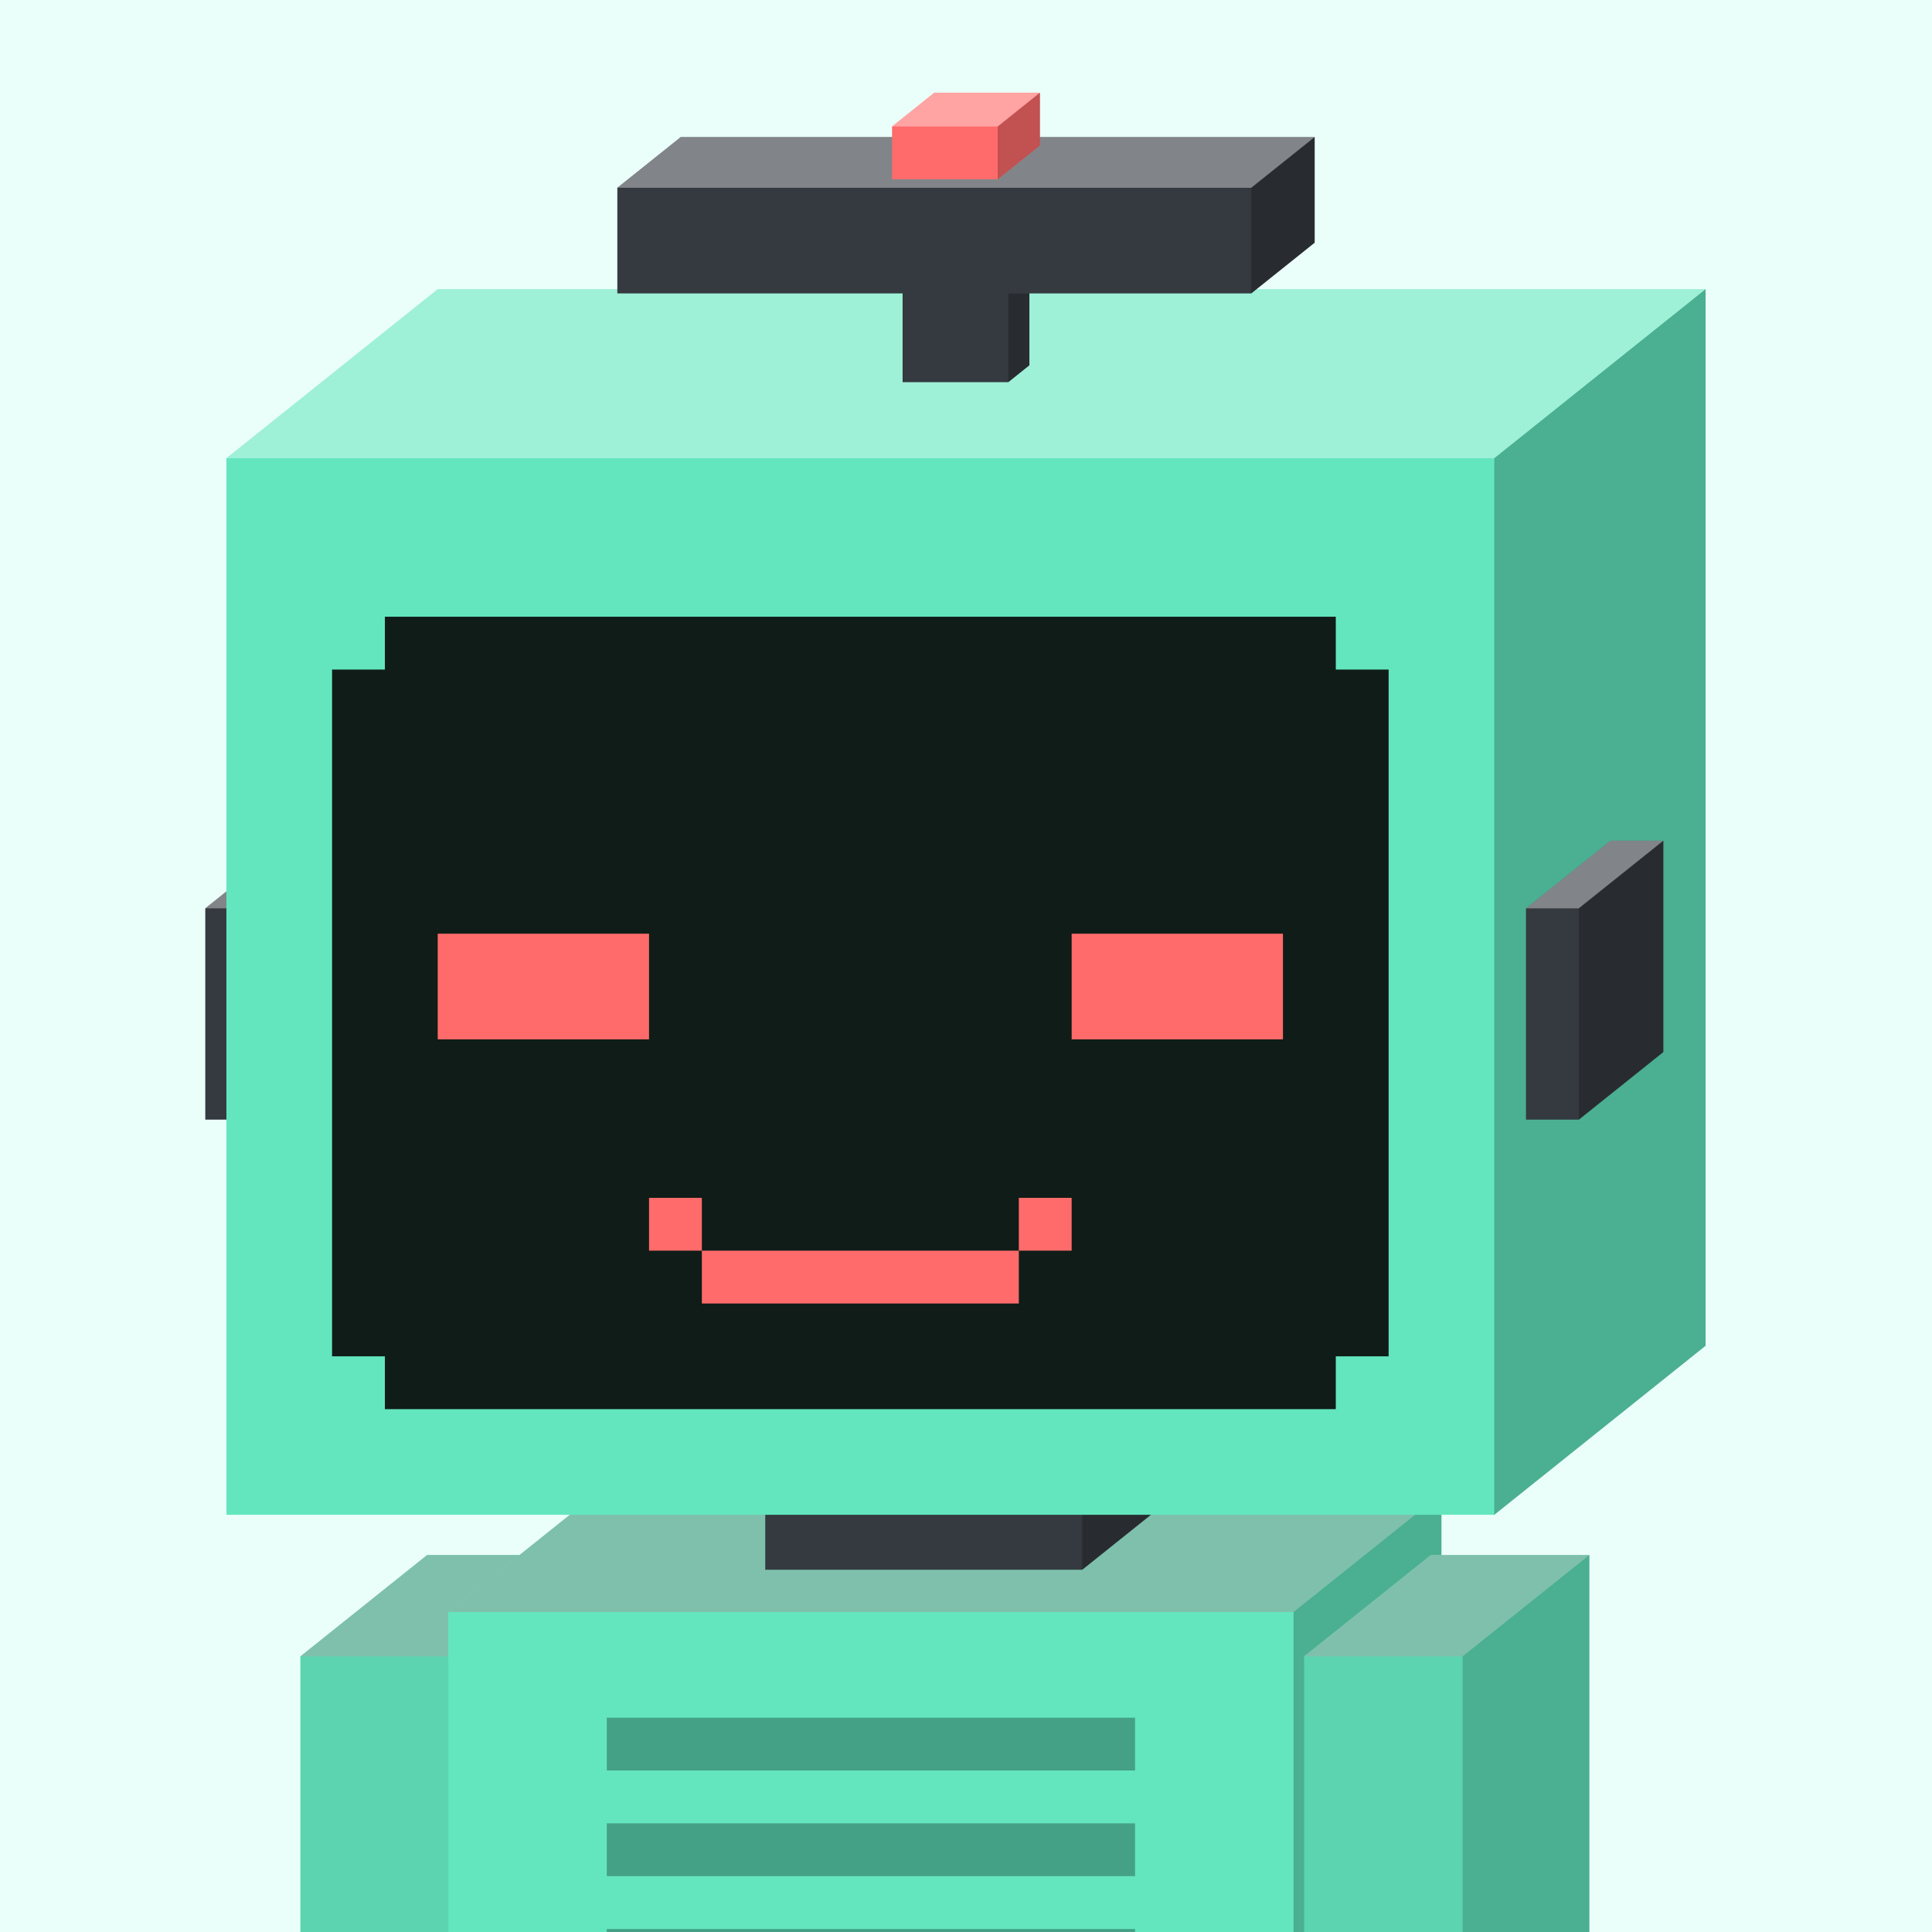
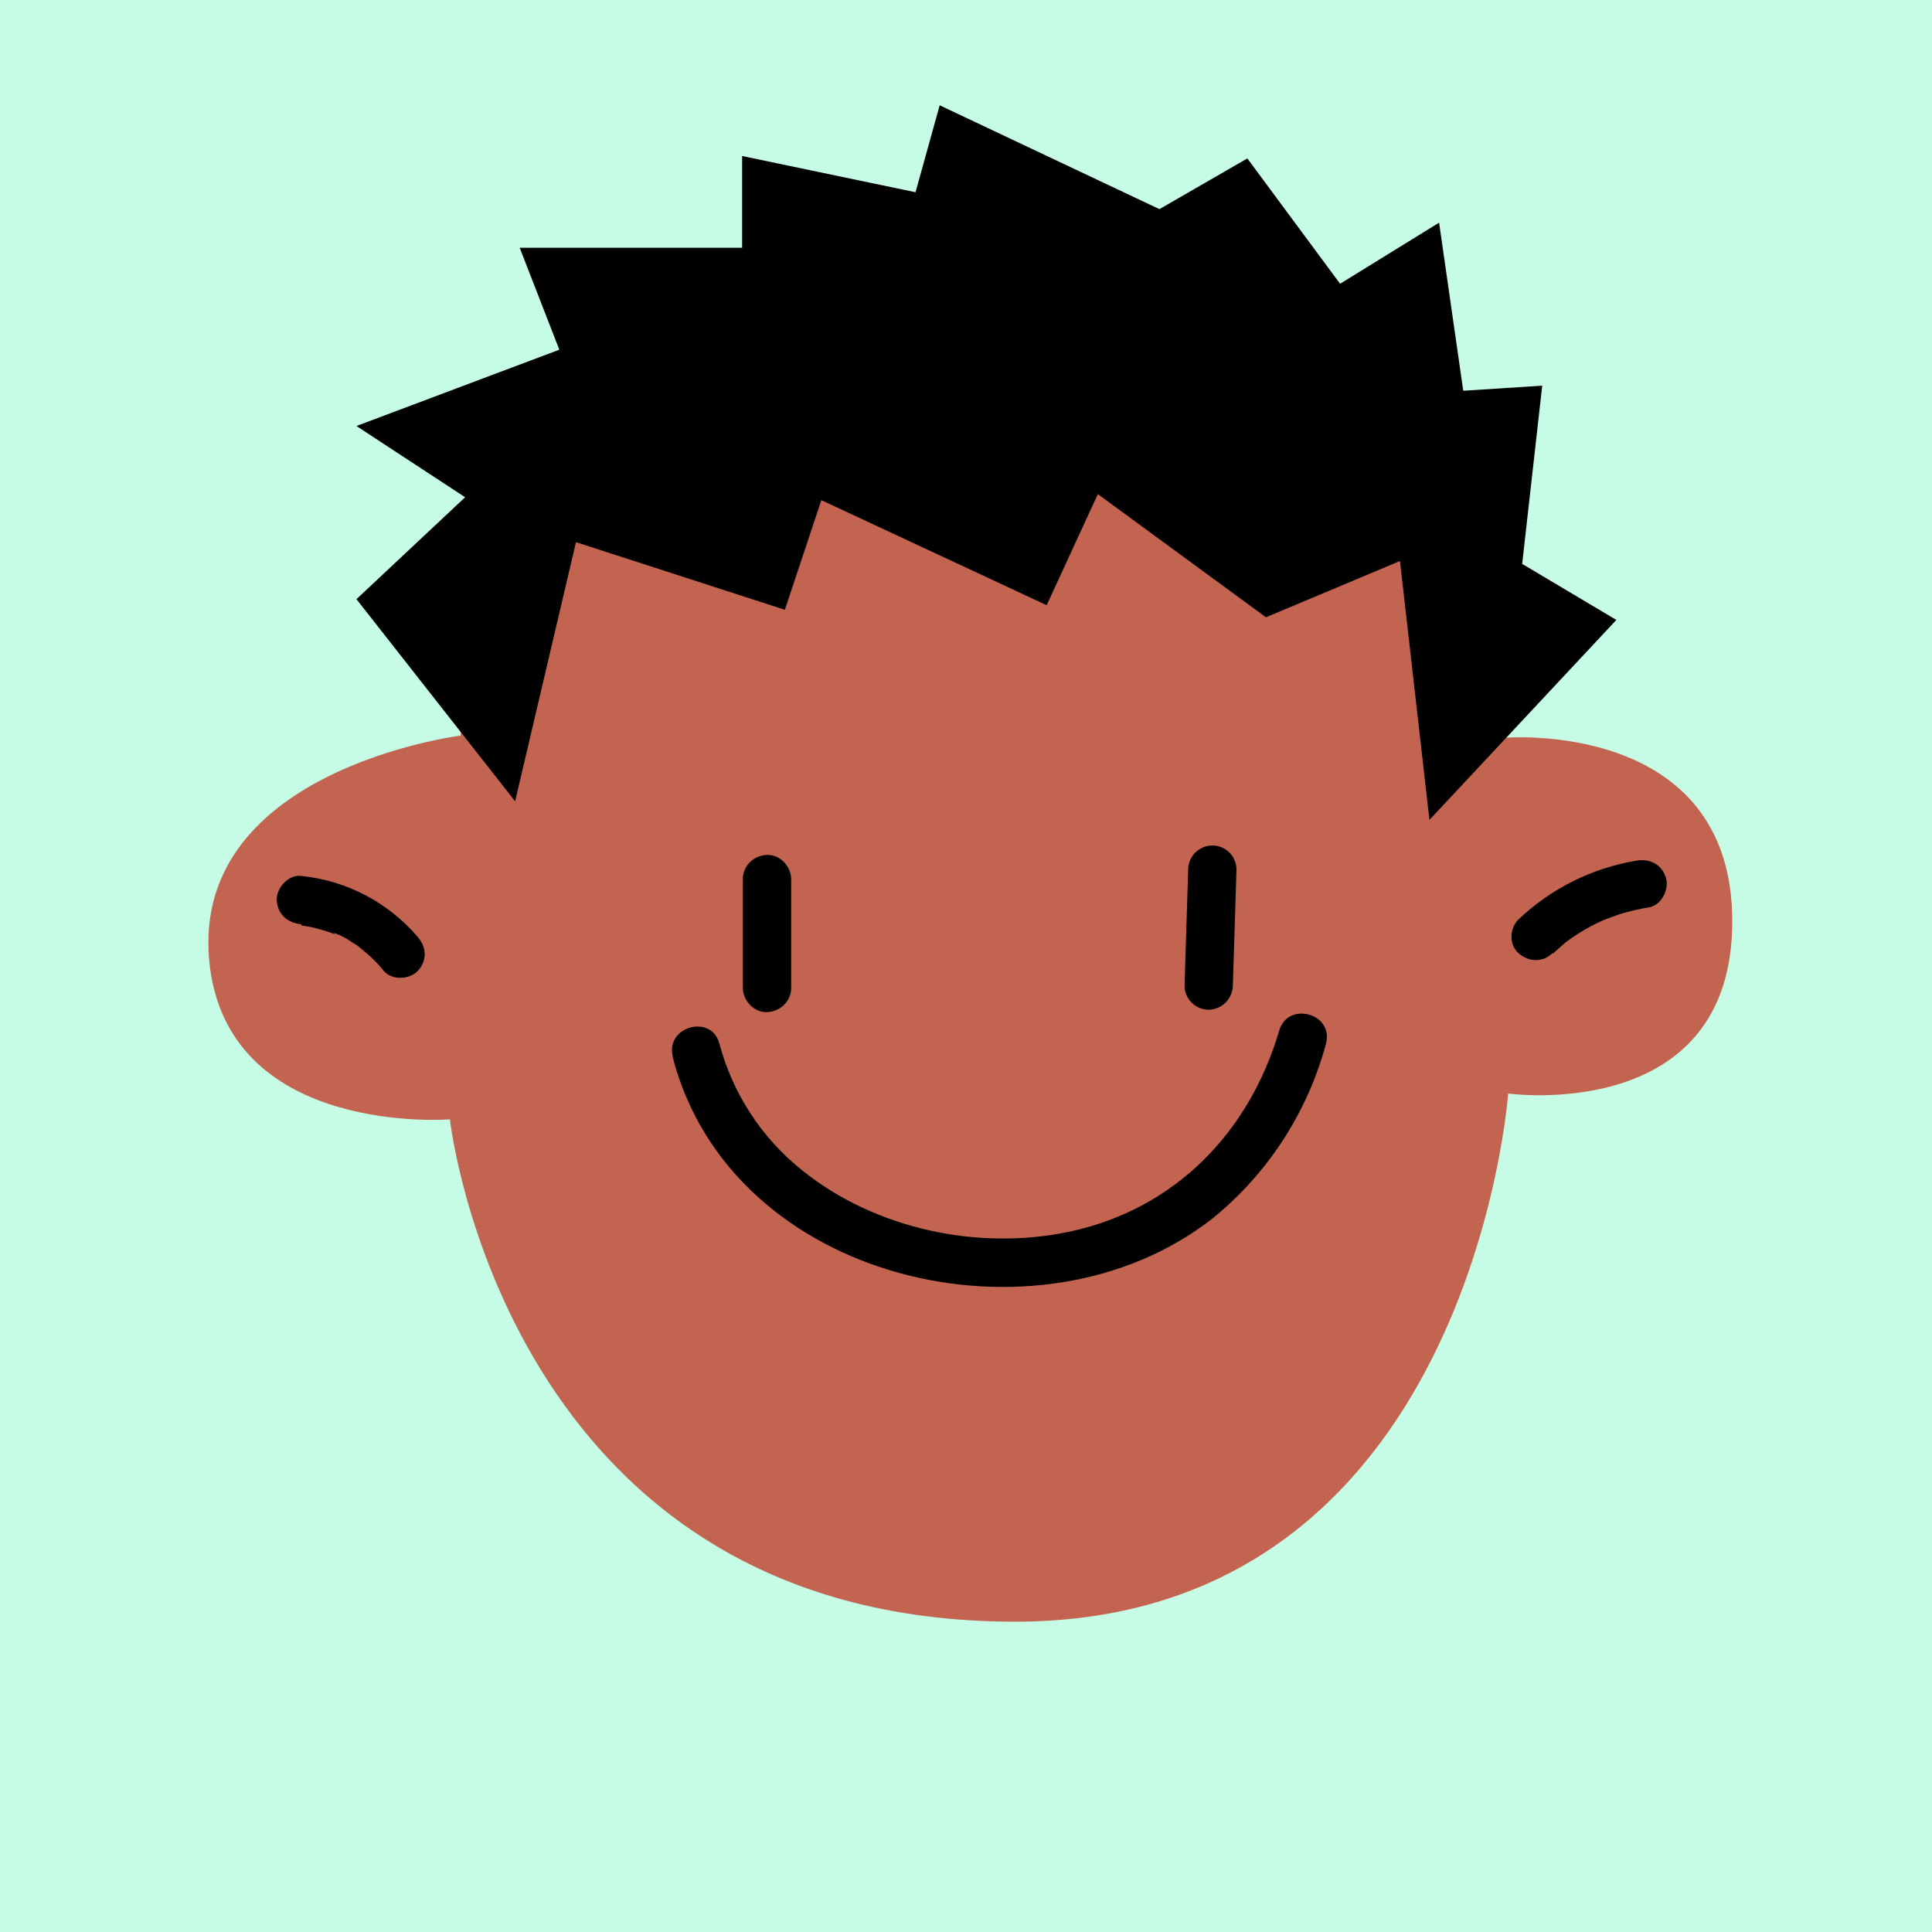
- <svg xmlns="http://www.w3.org/2000/svg" viewBox="0 0 128 128" fill="none" shape-rendering="auto" aria-hidden="true">
+ <svg xmlns="http://www.w3.org/2000/svg" viewBox="0 0 80 80" fill="none" shape-rendering="auto" aria-hidden="true">
  <defs>
-     <g id="chest-vents-b00cb97c">
-       <path d="M47 88.6h25v2.5H47Zm0 5h25v2.5H47Zm0 5h25v2.5H47Z" fill="#000000" fill-opacity=".3" />
+     <g id="mood-happy-84e37b97">
+       <path d="M.04 17.04c2.41 9.29 15.16 12.28 22.34 6.67a14 14 0 0 0 4.7-7.22c.36-1.28-1.57-1.8-1.93-.57-1.24 4.23-4.33 7.4-8.68 8.33-3.77.8-8.03-.1-11.05-2.52a10 10 0 0 1-3.45-5.26c-.32-1.25-2.25-.72-1.93.53" fill="black" />
    </g>
-     <g id="eyes-sleepy-b00cb97c">
-       <path fill="#ff6b6b" d="M10 7.5h10v5H10zm30 0h10v5H40z" />
+     <g id="hair-spiky-84e37b97">
+       <path d="m17.55 30.23 2.52-10.73 8.65 2.8 1.51-4.54 9.33 4.35 2.12-4.6 6.96 5.1 5.55-2.33L55.41 31l7.74-8.28-3.9-2.32.83-7.38-3.27.21-1-6.96-4.1 2.53-3.84-5.19-3.64 2.1-9.1-4.3-1 3.6-7.18-1.5v3.8h-9.21l1.64 4.22-8.4 3.16 4.5 2.95-4.5 4.22z" fill="#000000" />
    </g>
-     <g id="mouth-smile-b00cb97c">
-       <path fill="#ff6b6b" d="M20 0h2.5v2.5H20zm2.5 2.5h15V5h-15zm15-2.5H40v2.5h-2.5z" />
-     </g>
-     <g id="animation-none-b00cb97c" />
-     <g id="top-dish-b00cb97c">
-       <path d="M61 20.4h5v5h-5Zm0 0h5l1-.8h-5Zm5 0 1-.8v5l-1 .8Z" fill="#343a40" />
-       <path d="M61 20.4h5l1-.8h-5Z" fill="#ffffff" fill-opacity=".38" />
-       <path d="m66 20.4 1-.8v5l-1 .8Z" fill="#000000" fill-opacity=".24" />
-       <path d="M47.5 16.2h30v5h-30Zm0 0h30l3-2.4h-30Zm30 0 3-2.4v5l-3 2.4Z" fill="#343a40" />
-       <path d="M47.5 16.2h30l3-2.4h-30Z" fill="#ffffff" fill-opacity=".38" />
-       <path d="m77.5 16.2 3-2.4v5l-3 2.4Z" fill="#000000" fill-opacity=".24" />
-       <path d="M60.5 13.3h5v2.5h-5Zm0 0h5l2-1.6h-5Zm5 0 2-1.6v2.5l-2 1.6Z" fill="#ff6b6b" />
-       <path d="M60.5 13.3h5l2-1.6h-5Z" fill="#ffffff" fill-opacity=".38" />
-       <path d="m65.5 13.3 2-1.6v2.5l-2 1.6Z" fill="#000000" fill-opacity=".24" />
-     </g>
-     <clipPath id="clip-b00cb97c">
-       <rect width="128" height="128" rx="0" ry="0" />
+     <clipPath id="clip-84e37b97">
+       <rect width="80" height="80" rx="0" ry="0" />
    </clipPath>
  </defs>
-   <g clip-path="url(#clip-b00cb97c)">
-     <rect width="128" height="128" fill="#ebfffa" />
-     <g transform="translate(0, 15.36)">
-       <g transform="translate(64, 64) scale(1.4) translate(-64, -64)">
-         <path d="M33 124.8h50l10.5-8.4h-50Z" fill="#000000" fill-opacity=".08" />
-         <path d="M36 119.4h20v5H36Zm0 0h20l8.5-6.8h-20Zm20 0 8.5-6.8v5l-8.5 6.8Z" fill="#343a40" />
-         <path d="M36 119.4h20l8.5-6.8h-20Z" fill="#ffffff" fill-opacity=".38" />
-         <path d="m56 119.4 8.5-6.8v5l-8.5 6.8Z" fill="#000000" fill-opacity=".24" />
-         <path d="M61 119.4h20v5H61Zm0 0h20l8.5-6.8h-20Zm20 0 8.5-6.8v5l-8.5 6.8Z" fill="#343a40" />
-         <path d="M61 119.4h20l8.5-6.8h-20Z" fill="#ffffff" fill-opacity=".38" />
-         <path d="m81 119.4 8.5-6.8v5l-8.5 6.8Z" fill="#000000" fill-opacity=".24" />
-         <path d="M44.5 101.1h10v17.5h-10Zm0 0h10l7-5.6h-10Zm10 0 7-5.6V113l-7 5.6Z" fill="#343a40" />
-         <path d="M44.5 101.1h10l7-5.6h-10Z" fill="#ffffff" fill-opacity=".38" />
-         <path d="m54.5 101.1 7-5.6V113l-7 5.6Z" fill="#000000" fill-opacity=".24" />
-         <path d="M64.5 101.1h10v17.5h-10Zm0 0h10l7-5.6h-10Zm10 0 7-5.6V113l-7 5.6Z" fill="#343a40" />
-         <path d="M64.5 101.1h10l7-5.6h-10Z" fill="#ffffff" fill-opacity=".38" />
-         <path d="m74.5 101.1 7-5.6V113l-7 5.6Z" fill="#000000" fill-opacity=".24" />
-         <g class="vb-upper">
-           <path fill="#000000" fill-opacity=".16" d="M64.5 106.1h10v2h-10z" />
-           <path d="M32.5 105.7H35v7.5h-2.5Zm0 0H35l6-4.8h-2.5Zm2.5 0 6-4.8v7.5l-6 4.8Z" fill="#343a40" />
-           <path d="M32.5 105.7H35l6-4.8h-2.5Z" fill="#ffffff" fill-opacity=".38" />
-           <path d="m35 105.7 6-4.8v7.5l-6 4.8Z" fill="#000000" fill-opacity=".24" />
-           <path d="M37.5 105.7H40v7.5h-2.5Zm0 0H40l6-4.8h-2.5Zm2.5 0 6-4.8v7.5l-6 4.8Z" fill="#343a40" />
-           <path d="M37.5 105.7H40l6-4.8h-2.5Z" fill="#ffffff" fill-opacity=".38" />
-           <path d="m40 105.7 6-4.8v7.5l-6 4.8Z" fill="#000000" fill-opacity=".24" />
-           <path fill="#000000" fill-opacity=".16" d="M39.5 106.1h.5v2h-.5z" />
-           <path d="M32.5 85.7H40v20h-7.5Zm0 0H40l6-4.8h-7.5Z" fill="#63e6be" />
-           <path d="M32.5 85.7H40l6-4.8h-7.5Z" fill="#ffffff" fill-opacity=".38" />
-           <path d="M32.5 85.7H40v20h-7.5Z" fill="#000000" fill-opacity=".08" />
-           <path d="M32.5 85.7H40l6-4.8h-7.5Z" fill="#000000" fill-opacity=".2" />
-           <path fill="#000000" fill-opacity=".16" d="M44.5 106.1h10v2h-10z" />
-           <path d="M39.5 83.6h40v22.5h-40Zm0 0h40l7-5.6h-40Zm40 0 7-5.6v22.5l-7 5.6Z" fill="#63e6be" />
-           <path d="M39.5 83.6h40l7-5.6h-40Z" fill="#ffffff" fill-opacity=".38" />
-           <path d="m79.5 83.6 7-5.6v22.5l-7 5.6Z" fill="#000000" fill-opacity=".24" />
-           <path d="M39.5 83.6h40l7-5.6h-40Z" fill="#000000" fill-opacity=".2" />
-           <path d="M80 105.7h2.5v7.5H80Zm0 0h2.5l6-4.8H86Zm2.5 0 6-4.8v7.5l-6 4.8Z" fill="#343a40" />
-           <path d="M80 105.7h2.5l6-4.8H86Z" fill="#ffffff" fill-opacity=".38" />
-           <path d="m82.5 105.7 6-4.8v7.5l-6 4.8Z" fill="#000000" fill-opacity=".24" />
-           <path d="M85 105.7h2.5v7.5H85Zm0 0h2.5l6-4.8H91Zm2.5 0 6-4.8v7.5l-6 4.8Z" fill="#343a40" />
-           <path d="M85 105.7h2.5l6-4.8H91Z" fill="#ffffff" fill-opacity=".38" />
-           <path d="m87.5 105.7 6-4.8v7.5l-6 4.8Z" fill="#000000" fill-opacity=".24" />
-           <path d="M80 85.7h7.5v20H80Zm0 0h7.5l6-4.8H86Zm7.5 0 6-4.8v20l-6 4.8Z" fill="#63e6be" />
-           <path d="M80 85.7h7.5l6-4.8H86Z" fill="#ffffff" fill-opacity=".38" />
-           <path d="m87.5 85.7 6-4.8v20l-6 4.8Z" fill="#000000" fill-opacity=".24" />
-           <path d="M80 85.7h7.5v20H80Z" fill="#000000" fill-opacity=".08" />
-           <path d="M80 85.7h7.5l6-4.8H86Z" fill="#000000" fill-opacity=".2" />
-           <use href="#chest-vents-b00cb97c" />
-           <path d="M54.5 71.6h15v10h-15Zm0 0h15l4-3.2h-15Zm15 0 4-3.2v10l-4 3.2Z" fill="#343a40" />
-           <path d="M54.5 71.6h15l4-3.2h-15Z" fill="#ffffff" fill-opacity=".38" />
-           <path d="m69.5 71.6 4-3.2v10l-4 3.2Z" fill="#000000" fill-opacity=".24" />
-           <g class="vb-head">
-             <path d="M28 50.3h2.5v10H28Zm0 0h2.5l4-3.2H32Z" fill="#343a40" />
-             <path d="M28 50.3h2.5l4-3.2H32Z" fill="#ffffff" fill-opacity=".38" />
-             <path d="M29 29h60v50H29Zm0 0h60l10-8H39Zm60 0 10-8v50l-10 8Z" fill="#63e6be" />
-             <path d="M29 29h60l10-8H39Z" fill="#ffffff" fill-opacity=".38" />
-             <path d="m89 29 10-8v50l-10 8Z" fill="#000000" fill-opacity=".24" />
-             <path d="M36.5 36.5h45V39H84v32.5h-2.5V74h-45v-2.5H34V39h2.5Z" fill="#101c17" />
-             <path d="M90.5 50.3H93v10h-2.5Zm0 0H93l4-3.2h-2.5Zm2.5 0 4-3.2v10l-4 3.2Z" fill="#343a40" />
-             <path d="M90.5 50.3H93l4-3.2h-2.5Z" fill="#ffffff" fill-opacity=".38" />
-             <path d="m93 50.3 4-3.2v10l-4 3.2Z" fill="#000000" fill-opacity=".24" />
-             <use transform="translate(29 44)" href="#eyes-sleepy-b00cb97c" />
-             <use transform="translate(29 64)" href="#mouth-smile-b00cb97c" />
-             <use href="#animation-none-b00cb97c" />
-             <use href="#top-dish-b00cb97c" />
-           </g>
-         </g>
-       </g>
-     </g>
+   <g clip-path="url(#clip-84e37b97)">
+     <rect width="80" height="80" fill="#c6fce5" />
+     <path d="M19.07 30.47s1.57-20.23 21.59-20.23S62.3 30.55 62.3 30.55s9.43-.8 9.43 7.6c0 8.42-9.28 7.13-9.28 7.13S60.9 67.15 42.03 67.15c-21.11 0-23.4-20.8-23.4-20.8s-9 .72-9.93-6.25c-1.08-8.2 10.37-9.64 10.37-9.64" fill="#c26450" />
+     <path d="m64.3 39.49.46-.41.1-.09c.12-.1-.13.1-.02.02l.24-.17q.5-.35 1.06-.62l.26-.12.05-.02.05-.02.58-.21q.6-.18 1.2-.28c.52-.08.85-.76.7-1.23-.18-.56-.67-.8-1.23-.7a9.3 9.3 0 0 0-4.87 2.43c-.38.36-.4 1.06 0 1.4.4.36 1 .4 1.4 0zm-51.8-1.16.14.01c-.27-.02-.11-.01-.04 0l.3.05.52.14.28.09.12.05c.02 0 .22.09.06.02-.14-.1 0-.04.03-.03l.15.06.26.13.47.3.27.22q.47.38.83.83c.33.4 1.07.37 1.41 0 .4-.43.36-.98 0-1.4a7.3 7.3 0 0 0-4.84-2.53c-.52-.06-1.02.5-1 1 .03.59.44.94 1 1m18.3-1.9v4.54c0 .52.46 1.02 1 1s1-.44 1-1V36.4c0-.52-.46-1.02-1-1s-1 .44-1 1M49.2 36l-.15 4.81a1 1 0 0 0 1 1c.56-.02.98-.44 1-1l.15-4.8a1 1 0 0 0-1-1 1 1 0 0 0-1 1" fill="black" />
+     <use transform="translate(27.82 26.75)" href="#mood-happy-84e37b97" />
+     <use transform="translate(3.78 2.95)" href="#hair-spiky-84e37b97" />
  </g>
</svg>
